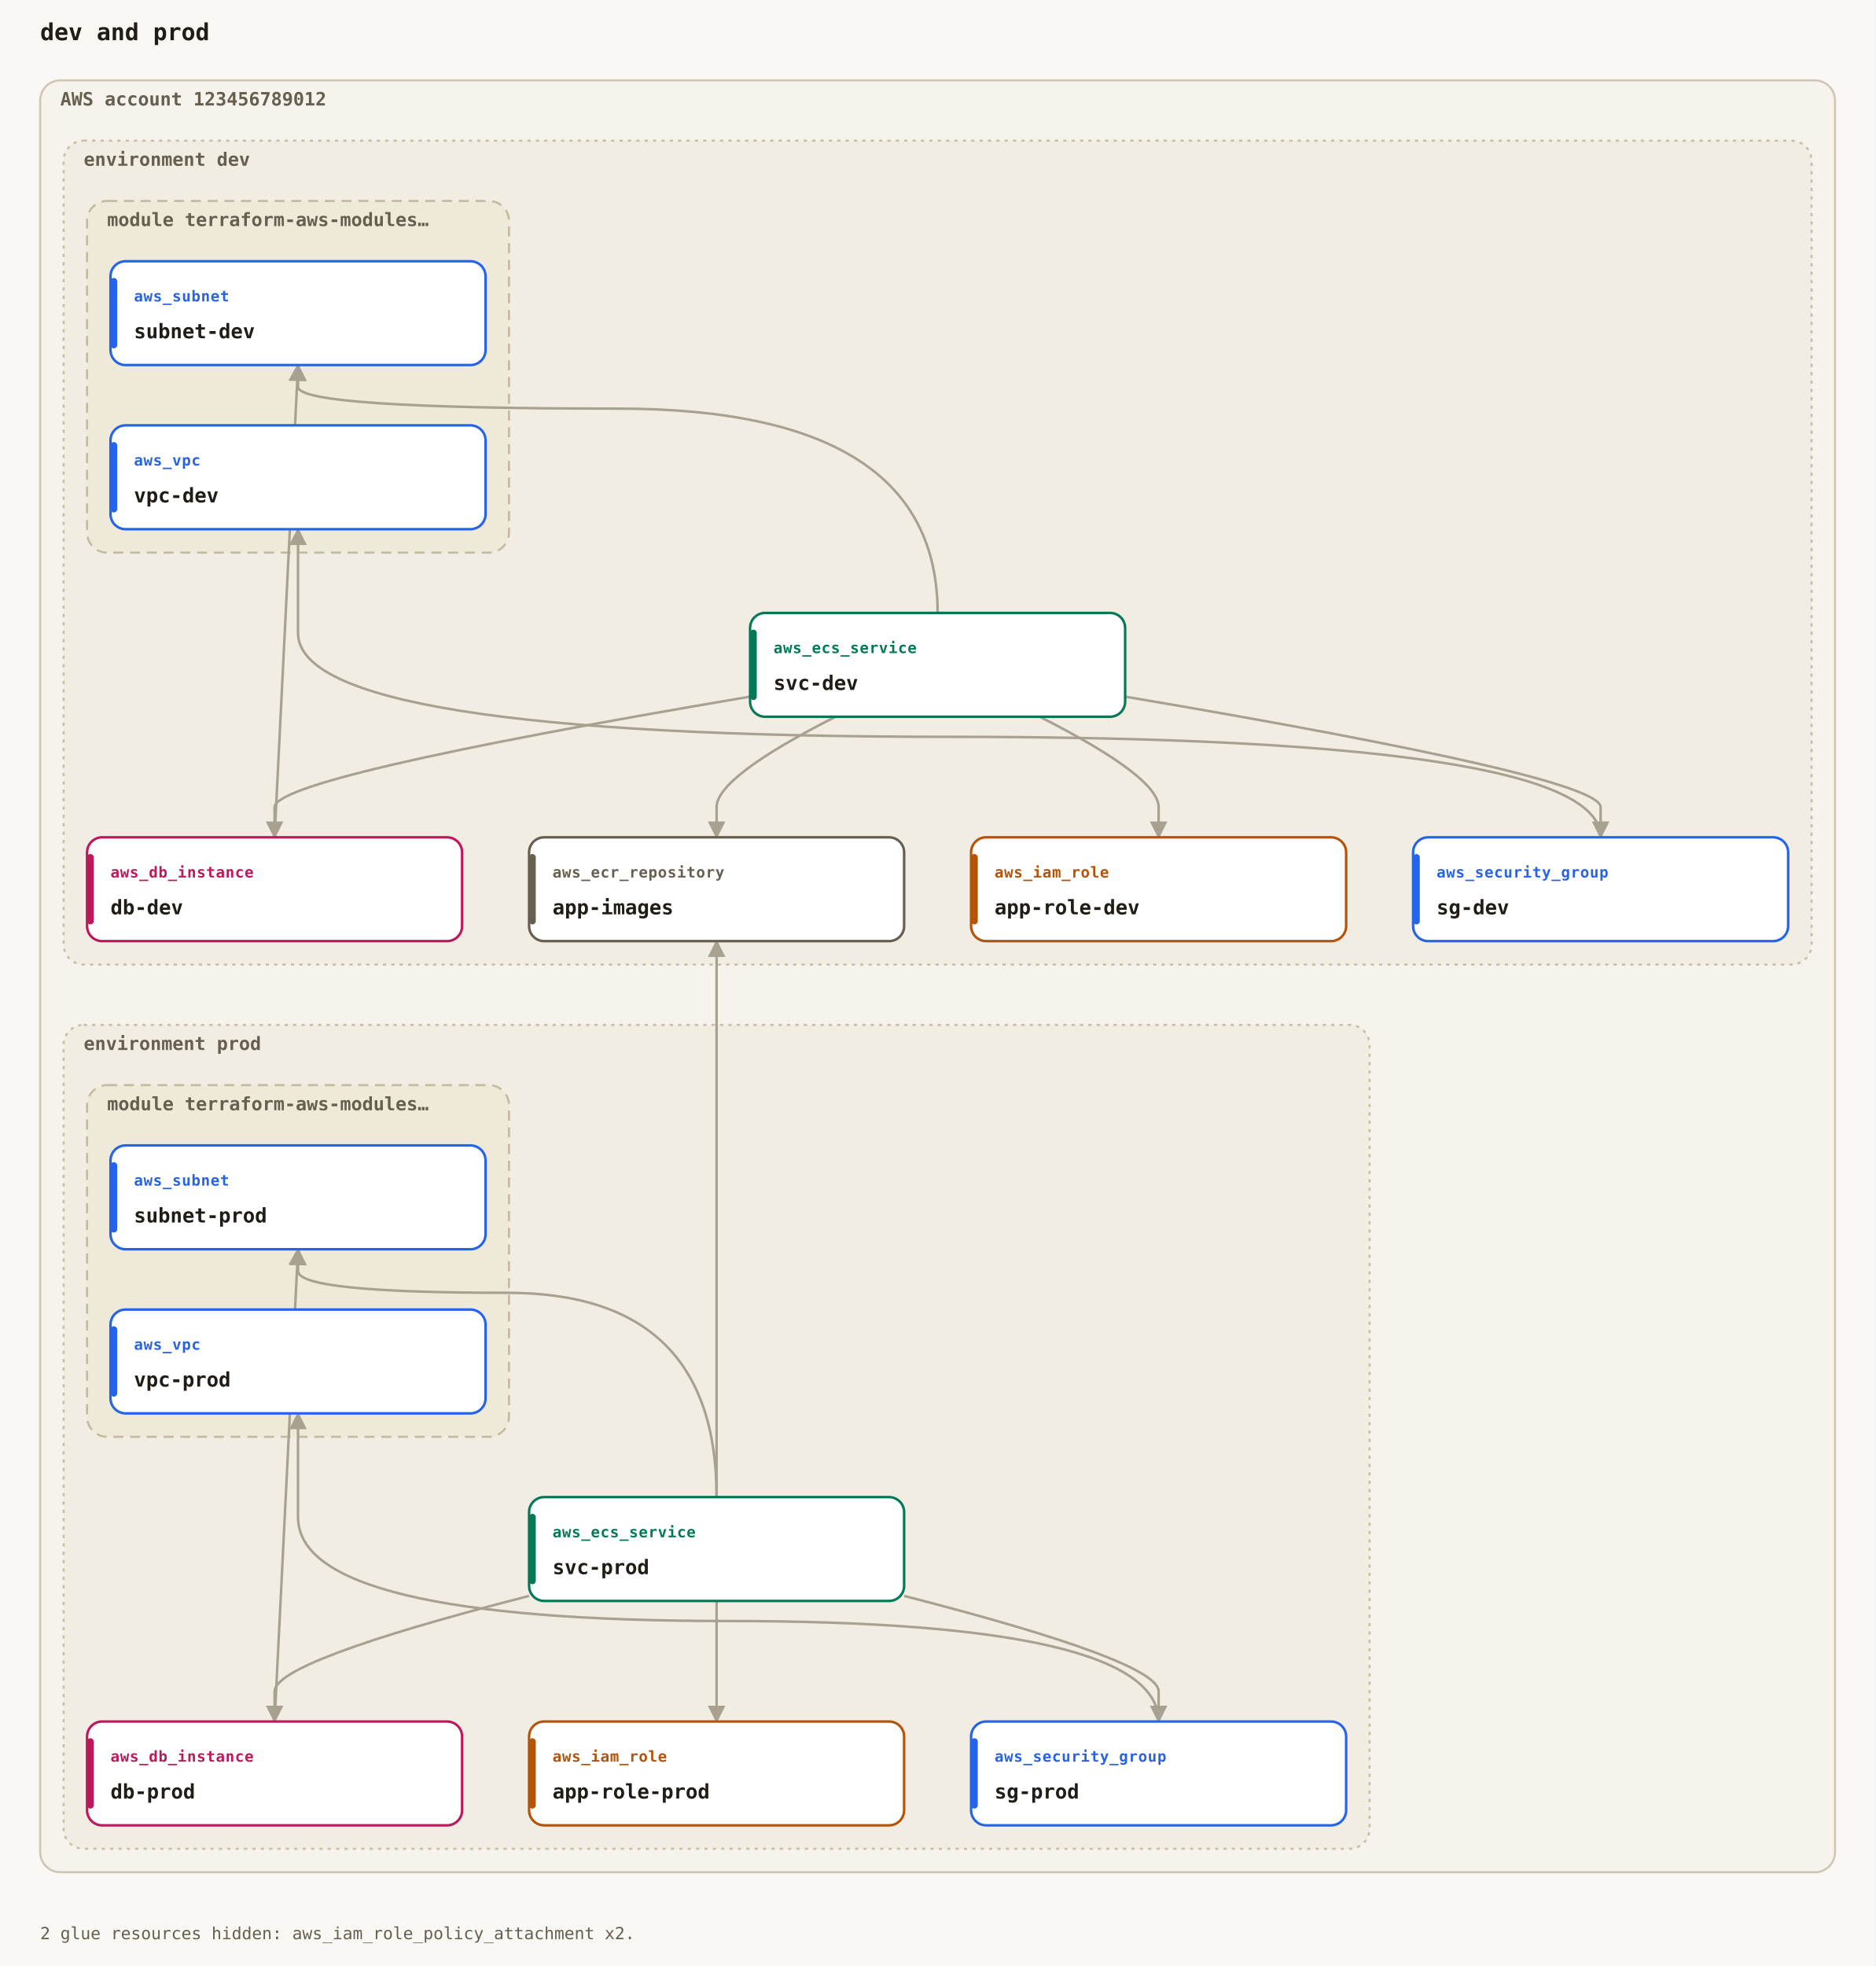
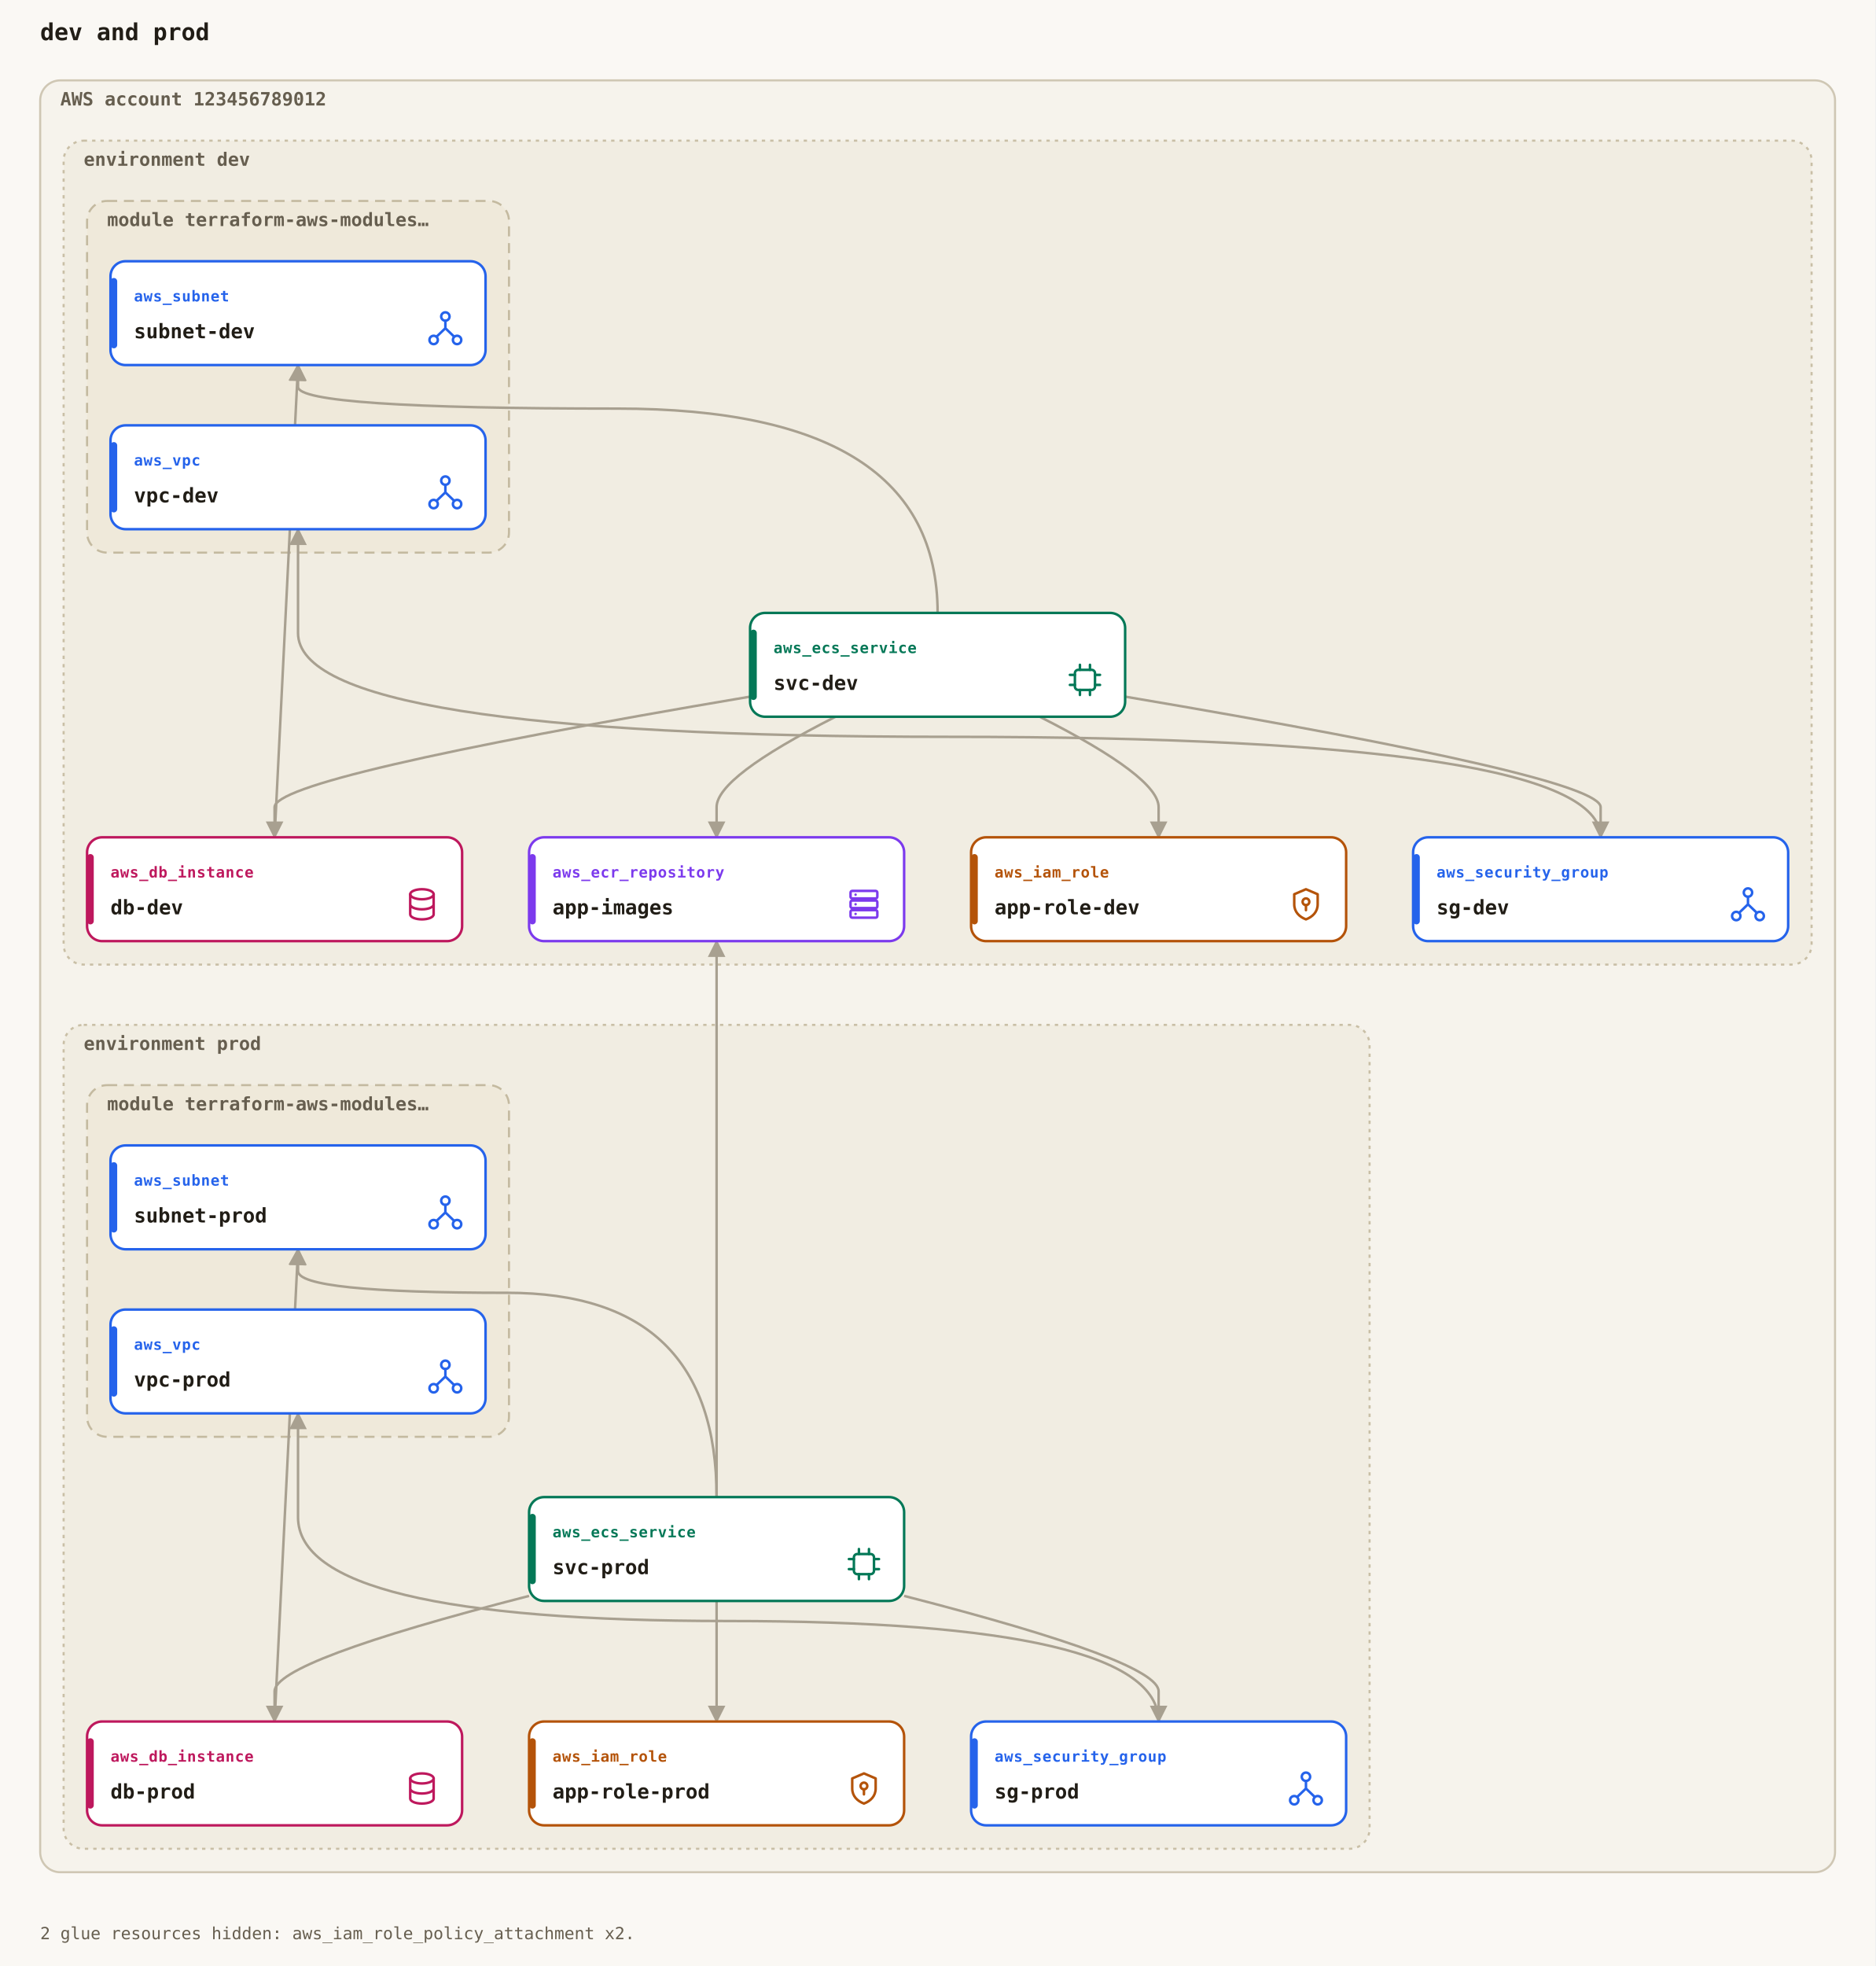
<svg xmlns="http://www.w3.org/2000/svg" width="1120" height="1174" viewBox="0 0 1120 1174" role="img" aria-labelledby="tg-title tg-desc">
  <defs>
    <marker id="tg-arrow-unchanged" viewBox="0 0 10 10" refX="9" refY="5" markerWidth="7" markerHeight="7" orient="auto-start-reverse">
      <path d="M 0 0 L 10 5 L 0 10 z" fill="#a8a090" />
    </marker>
    <marker id="tg-arrow-added" viewBox="0 0 10 10" refX="9" refY="5" markerWidth="7" markerHeight="7" orient="auto-start-reverse">
      <path d="M 0 0 L 10 5 L 0 10 z" fill="#15803d" />
    </marker>
    <marker id="tg-arrow-removed" viewBox="0 0 10 10" refX="9" refY="5" markerWidth="7" markerHeight="7" orient="auto-start-reverse">
      <path d="M 0 0 L 10 5 L 0 10 z" fill="#b91c1c" />
+     </marker>
+     <marker id="tg-arrow-changed" viewBox="0 0 10 10" refX="9" refY="5" markerWidth="7" markerHeight="7" orient="auto-start-reverse">
+       <path d="M 0 0 L 10 5 L 0 10 z" fill="#b45309" />
    </marker>
  </defs>
  <rect width="1120" height="1174" fill="#faf8f4" />
  <text x="24" y="24" font-family="'JetBrains Mono',ui-monospace,SFMono-Regular,Menlo,Consolas,monospace" font-size="14" font-weight="700" fill="#211d16">dev and prod</text>
  <g>
    <rect x="24" y="48" width="1072" height="1070" rx="12" fill="#f6f3ec" stroke="#cfc7b4" stroke-width="1.25" />
    <text x="36" y="63" font-family="'JetBrains Mono',ui-monospace,SFMono-Regular,Menlo,Consolas,monospace" font-size="11" font-weight="700" fill="#665e4f">AWS account 123456789012</text>
  </g>
  <g>
    <rect x="38" y="84" width="1044" height="492" rx="12" fill="#f1ede2" stroke="#c9bfa6" stroke-width="1.25" stroke-dasharray="2 3" />
    <text x="50" y="99" font-family="'JetBrains Mono',ui-monospace,SFMono-Regular,Menlo,Consolas,monospace" font-size="11" font-weight="700" fill="#665e4f">environment dev</text>
  </g>
  <g>
    <rect x="38" y="612" width="780" height="492" rx="12" fill="#f1ede2" stroke="#c9bfa6" stroke-width="1.25" stroke-dasharray="2 3" />
    <text x="50" y="627" font-family="'JetBrains Mono',ui-monospace,SFMono-Regular,Menlo,Consolas,monospace" font-size="11" font-weight="700" fill="#665e4f">environment prod</text>
  </g>
  <g>
    <rect x="52" y="120" width="252" height="210" rx="12" fill="#efe9da" stroke="#c4baa0" stroke-width="1.25" stroke-dasharray="6 4" />
    <text x="64" y="135" font-family="'JetBrains Mono',ui-monospace,SFMono-Regular,Menlo,Consolas,monospace" font-size="11" font-weight="700" fill="#665e4f">module terraform-aws-modules…</text>
  </g>
  <g>
    <rect x="52" y="648" width="252" height="210" rx="12" fill="#efe9da" stroke="#c4baa0" stroke-width="1.25" stroke-dasharray="6 4" />
    <text x="64" y="663" font-family="'JetBrains Mono',ui-monospace,SFMono-Regular,Menlo,Consolas,monospace" font-size="11" font-weight="700" fill="#665e4f">module terraform-aws-modules…</text>
  </g>
  <path d="M 164 500 L 178 218" fill="none" stroke="#a8a090" stroke-width="1.5" marker-end="url(#tg-arrow-unchanged)" />
  <path d="M 448 416 Q 164 464 164 482 L 164 500" fill="none" stroke="#a8a090" stroke-width="1.5" marker-end="url(#tg-arrow-unchanged)" />
  <path d="M 499 428 Q 428 464 428 482 L 428 500" fill="none" stroke="#a8a090" stroke-width="1.5" marker-end="url(#tg-arrow-unchanged)" />
  <path d="M 621 428 Q 692 464 692 482 L 692 500" fill="none" stroke="#a8a090" stroke-width="1.5" marker-end="url(#tg-arrow-unchanged)" />
  <path d="M 672 416 Q 956 464 956 482 L 956 500" fill="none" stroke="#a8a090" stroke-width="1.5" marker-end="url(#tg-arrow-unchanged)" />
  <path d="M 560 366 Q 560 244 369 244 Q 178 244 178 231 L 178 218" fill="none" stroke="#a8a090" stroke-width="1.5" marker-end="url(#tg-arrow-unchanged)" />
  <path d="M 956 500 Q 956 440 567 440 Q 178 440 178 378 L 178 316" fill="none" stroke="#a8a090" stroke-width="1.5" marker-end="url(#tg-arrow-unchanged)" />
  <path d="M 164 1028 L 178 746" fill="none" stroke="#a8a090" stroke-width="1.5" marker-end="url(#tg-arrow-unchanged)" />
  <path d="M 428 894 L 428 562" fill="none" stroke="#a8a090" stroke-width="1.5" marker-end="url(#tg-arrow-unchanged)" />
  <path d="M 316 953 Q 164 992 164 1010 L 164 1028" fill="none" stroke="#a8a090" stroke-width="1.5" marker-end="url(#tg-arrow-unchanged)" />
  <path d="M 428 956 Q 428 992 428 1010 L 428 1028" fill="none" stroke="#a8a090" stroke-width="1.5" marker-end="url(#tg-arrow-unchanged)" />
  <path d="M 540 953 Q 692 992 692 1010 L 692 1028" fill="none" stroke="#a8a090" stroke-width="1.5" marker-end="url(#tg-arrow-unchanged)" />
  <path d="M 428 894 Q 428 772 303 772 Q 178 772 178 759 L 178 746" fill="none" stroke="#a8a090" stroke-width="1.5" marker-end="url(#tg-arrow-unchanged)" />
  <path d="M 692 1028 Q 692 968 435 968 Q 178 968 178 906 L 178 844" fill="none" stroke="#a8a090" stroke-width="1.5" marker-end="url(#tg-arrow-unchanged)" />
  <g>
    <rect x="52" y="500" width="224" height="62" rx="9" fill="#ffffff" stroke="#be185d" stroke-width="1.5" />
    <rect x="52" y="510" width="4" height="42" rx="2" fill="#be185d" />
    <text x="66" y="524" font-family="'JetBrains Mono',ui-monospace,SFMono-Regular,Menlo,Consolas,monospace" font-size="9" font-weight="600" fill="#be185d" letter-spacing="0.3">aws_db_instance</text>
    <text x="66" y="546" font-family="'JetBrains Mono',ui-monospace,SFMono-Regular,Menlo,Consolas,monospace" font-size="12" font-weight="700" fill="#211d16">db-dev</text>
+     <g transform="translate(240 528)" fill="none" stroke="#be185d" stroke-width="1.5" stroke-linecap="round" stroke-linejoin="round">
+       <ellipse cx="12" cy="6" rx="7" ry="3" />
+       <path d="M5 6v12c0 1.7 3.1 3 7 3s7-1.3 7-3V6M5 12c0 1.7 3.1 3 7 3s7-1.3 7-3" />
+     </g>
  </g>
  <g>
-     <rect x="316" y="500" width="224" height="62" rx="9" fill="#ffffff" stroke="#665e4f" stroke-width="1.5" />
-     <rect x="316" y="510" width="4" height="42" rx="2" fill="#665e4f" />
-     <text x="330" y="524" font-family="'JetBrains Mono',ui-monospace,SFMono-Regular,Menlo,Consolas,monospace" font-size="9" font-weight="600" fill="#665e4f" letter-spacing="0.3">aws_ecr_repository</text>
+     <rect x="316" y="500" width="224" height="62" rx="9" fill="#ffffff" stroke="#7c3aed" stroke-width="1.5" />
+     <rect x="316" y="510" width="4" height="42" rx="2" fill="#7c3aed" />
+     <text x="330" y="524" font-family="'JetBrains Mono',ui-monospace,SFMono-Regular,Menlo,Consolas,monospace" font-size="9" font-weight="600" fill="#7c3aed" letter-spacing="0.3">aws_ecr_repository</text>
    <text x="330" y="546" font-family="'JetBrains Mono',ui-monospace,SFMono-Regular,Menlo,Consolas,monospace" font-size="12" font-weight="700" fill="#211d16">app-images</text>
+     <g transform="translate(504 528)" fill="none" stroke="#7c3aed" stroke-width="1.5" stroke-linecap="round" stroke-linejoin="round">
+       <rect x="4" y="4" width="16" height="4.5" rx="1" />
+       <rect x="4" y="9.75" width="16" height="4.5" rx="1" />
+       <rect x="4" y="15.5" width="16" height="4.5" rx="1" />
+       <path d="M7 6.25h.01M7 12h.01M7 17.75h.01" />
+     </g>
  </g>
  <g>
    <rect x="448" y="366" width="224" height="62" rx="9" fill="#ffffff" stroke="#047857" stroke-width="1.5" />
    <rect x="448" y="376" width="4" height="42" rx="2" fill="#047857" />
    <text x="462" y="390" font-family="'JetBrains Mono',ui-monospace,SFMono-Regular,Menlo,Consolas,monospace" font-size="9" font-weight="600" fill="#047857" letter-spacing="0.3">aws_ecs_service</text>
    <text x="462" y="412" font-family="'JetBrains Mono',ui-monospace,SFMono-Regular,Menlo,Consolas,monospace" font-size="12" font-weight="700" fill="#211d16">svc-dev</text>
+     <g transform="translate(636 394)" fill="none" stroke="#047857" stroke-width="1.5" stroke-linecap="round" stroke-linejoin="round">
+       <rect x="6" y="6" width="12" height="12" rx="2" />
+       <path d="M9 3v3M15 3v3M9 18v3M15 18v3M3 9h3M3 15h3M18 9h3M18 15h3" />
+     </g>
  </g>
  <g>
    <rect x="580" y="500" width="224" height="62" rx="9" fill="#ffffff" stroke="#b45309" stroke-width="1.5" />
    <rect x="580" y="510" width="4" height="42" rx="2" fill="#b45309" />
    <text x="594" y="524" font-family="'JetBrains Mono',ui-monospace,SFMono-Regular,Menlo,Consolas,monospace" font-size="9" font-weight="600" fill="#b45309" letter-spacing="0.3">aws_iam_role</text>
    <text x="594" y="546" font-family="'JetBrains Mono',ui-monospace,SFMono-Regular,Menlo,Consolas,monospace" font-size="12" font-weight="700" fill="#211d16">app-role-dev</text>
+     <g transform="translate(768 528)" fill="none" stroke="#b45309" stroke-width="1.5" stroke-linecap="round" stroke-linejoin="round">
+       <path d="M12 3l7 3v6c0 4.5-3 7.5-7 9-4-1.5-7-4.5-7-9V6z" />
+       <circle cx="12" cy="10.5" r="2" />
+       <path d="M12 12.5v3" />
+     </g>
  </g>
  <g>
    <rect x="844" y="500" width="224" height="62" rx="9" fill="#ffffff" stroke="#2563eb" stroke-width="1.5" />
    <rect x="844" y="510" width="4" height="42" rx="2" fill="#2563eb" />
    <text x="858" y="524" font-family="'JetBrains Mono',ui-monospace,SFMono-Regular,Menlo,Consolas,monospace" font-size="9" font-weight="600" fill="#2563eb" letter-spacing="0.3">aws_security_group</text>
    <text x="858" y="546" font-family="'JetBrains Mono',ui-monospace,SFMono-Regular,Menlo,Consolas,monospace" font-size="12" font-weight="700" fill="#211d16">sg-dev</text>
+     <g transform="translate(1032 528)" fill="none" stroke="#2563eb" stroke-width="1.5" stroke-linecap="round" stroke-linejoin="round">
+       <circle cx="12" cy="5" r="2.5" />
+       <circle cx="5" cy="19" r="2.5" />
+       <circle cx="19" cy="19" r="2.5" />
+       <path d="M12 7.5v4.5M12 12l-5.2 5M12 12l5.2 5" />
+     </g>
  </g>
  <g>
    <rect x="66" y="156" width="224" height="62" rx="9" fill="#ffffff" stroke="#2563eb" stroke-width="1.5" />
    <rect x="66" y="166" width="4" height="42" rx="2" fill="#2563eb" />
    <text x="80" y="180" font-family="'JetBrains Mono',ui-monospace,SFMono-Regular,Menlo,Consolas,monospace" font-size="9" font-weight="600" fill="#2563eb" letter-spacing="0.3">aws_subnet</text>
    <text x="80" y="202" font-family="'JetBrains Mono',ui-monospace,SFMono-Regular,Menlo,Consolas,monospace" font-size="12" font-weight="700" fill="#211d16">subnet-dev</text>
+     <g transform="translate(254 184)" fill="none" stroke="#2563eb" stroke-width="1.5" stroke-linecap="round" stroke-linejoin="round">
+       <circle cx="12" cy="5" r="2.5" />
+       <circle cx="5" cy="19" r="2.5" />
+       <circle cx="19" cy="19" r="2.5" />
+       <path d="M12 7.5v4.5M12 12l-5.2 5M12 12l5.2 5" />
+     </g>
  </g>
  <g>
    <rect x="66" y="254" width="224" height="62" rx="9" fill="#ffffff" stroke="#2563eb" stroke-width="1.5" />
    <rect x="66" y="264" width="4" height="42" rx="2" fill="#2563eb" />
    <text x="80" y="278" font-family="'JetBrains Mono',ui-monospace,SFMono-Regular,Menlo,Consolas,monospace" font-size="9" font-weight="600" fill="#2563eb" letter-spacing="0.3">aws_vpc</text>
    <text x="80" y="300" font-family="'JetBrains Mono',ui-monospace,SFMono-Regular,Menlo,Consolas,monospace" font-size="12" font-weight="700" fill="#211d16">vpc-dev</text>
+     <g transform="translate(254 282)" fill="none" stroke="#2563eb" stroke-width="1.5" stroke-linecap="round" stroke-linejoin="round">
+       <circle cx="12" cy="5" r="2.5" />
+       <circle cx="5" cy="19" r="2.5" />
+       <circle cx="19" cy="19" r="2.5" />
+       <path d="M12 7.5v4.5M12 12l-5.2 5M12 12l5.2 5" />
+     </g>
  </g>
  <g>
    <rect x="52" y="1028" width="224" height="62" rx="9" fill="#ffffff" stroke="#be185d" stroke-width="1.5" />
    <rect x="52" y="1038" width="4" height="42" rx="2" fill="#be185d" />
    <text x="66" y="1052" font-family="'JetBrains Mono',ui-monospace,SFMono-Regular,Menlo,Consolas,monospace" font-size="9" font-weight="600" fill="#be185d" letter-spacing="0.3">aws_db_instance</text>
    <text x="66" y="1074" font-family="'JetBrains Mono',ui-monospace,SFMono-Regular,Menlo,Consolas,monospace" font-size="12" font-weight="700" fill="#211d16">db-prod</text>
+     <g transform="translate(240 1056)" fill="none" stroke="#be185d" stroke-width="1.5" stroke-linecap="round" stroke-linejoin="round">
+       <ellipse cx="12" cy="6" rx="7" ry="3" />
+       <path d="M5 6v12c0 1.7 3.1 3 7 3s7-1.3 7-3V6M5 12c0 1.7 3.1 3 7 3s7-1.3 7-3" />
+     </g>
  </g>
  <g>
    <rect x="316" y="894" width="224" height="62" rx="9" fill="#ffffff" stroke="#047857" stroke-width="1.5" />
    <rect x="316" y="904" width="4" height="42" rx="2" fill="#047857" />
    <text x="330" y="918" font-family="'JetBrains Mono',ui-monospace,SFMono-Regular,Menlo,Consolas,monospace" font-size="9" font-weight="600" fill="#047857" letter-spacing="0.3">aws_ecs_service</text>
    <text x="330" y="940" font-family="'JetBrains Mono',ui-monospace,SFMono-Regular,Menlo,Consolas,monospace" font-size="12" font-weight="700" fill="#211d16">svc-prod</text>
+     <g transform="translate(504 922)" fill="none" stroke="#047857" stroke-width="1.5" stroke-linecap="round" stroke-linejoin="round">
+       <rect x="6" y="6" width="12" height="12" rx="2" />
+       <path d="M9 3v3M15 3v3M9 18v3M15 18v3M3 9h3M3 15h3M18 9h3M18 15h3" />
+     </g>
  </g>
  <g>
    <rect x="316" y="1028" width="224" height="62" rx="9" fill="#ffffff" stroke="#b45309" stroke-width="1.5" />
    <rect x="316" y="1038" width="4" height="42" rx="2" fill="#b45309" />
    <text x="330" y="1052" font-family="'JetBrains Mono',ui-monospace,SFMono-Regular,Menlo,Consolas,monospace" font-size="9" font-weight="600" fill="#b45309" letter-spacing="0.3">aws_iam_role</text>
    <text x="330" y="1074" font-family="'JetBrains Mono',ui-monospace,SFMono-Regular,Menlo,Consolas,monospace" font-size="12" font-weight="700" fill="#211d16">app-role-prod</text>
+     <g transform="translate(504 1056)" fill="none" stroke="#b45309" stroke-width="1.5" stroke-linecap="round" stroke-linejoin="round">
+       <path d="M12 3l7 3v6c0 4.5-3 7.5-7 9-4-1.5-7-4.5-7-9V6z" />
+       <circle cx="12" cy="10.5" r="2" />
+       <path d="M12 12.5v3" />
+     </g>
  </g>
  <g>
    <rect x="580" y="1028" width="224" height="62" rx="9" fill="#ffffff" stroke="#2563eb" stroke-width="1.5" />
    <rect x="580" y="1038" width="4" height="42" rx="2" fill="#2563eb" />
    <text x="594" y="1052" font-family="'JetBrains Mono',ui-monospace,SFMono-Regular,Menlo,Consolas,monospace" font-size="9" font-weight="600" fill="#2563eb" letter-spacing="0.3">aws_security_group</text>
    <text x="594" y="1074" font-family="'JetBrains Mono',ui-monospace,SFMono-Regular,Menlo,Consolas,monospace" font-size="12" font-weight="700" fill="#211d16">sg-prod</text>
+     <g transform="translate(768 1056)" fill="none" stroke="#2563eb" stroke-width="1.5" stroke-linecap="round" stroke-linejoin="round">
+       <circle cx="12" cy="5" r="2.5" />
+       <circle cx="5" cy="19" r="2.5" />
+       <circle cx="19" cy="19" r="2.5" />
+       <path d="M12 7.5v4.5M12 12l-5.2 5M12 12l5.2 5" />
+     </g>
  </g>
  <g>
    <rect x="66" y="684" width="224" height="62" rx="9" fill="#ffffff" stroke="#2563eb" stroke-width="1.5" />
    <rect x="66" y="694" width="4" height="42" rx="2" fill="#2563eb" />
    <text x="80" y="708" font-family="'JetBrains Mono',ui-monospace,SFMono-Regular,Menlo,Consolas,monospace" font-size="9" font-weight="600" fill="#2563eb" letter-spacing="0.3">aws_subnet</text>
    <text x="80" y="730" font-family="'JetBrains Mono',ui-monospace,SFMono-Regular,Menlo,Consolas,monospace" font-size="12" font-weight="700" fill="#211d16">subnet-prod</text>
+     <g transform="translate(254 712)" fill="none" stroke="#2563eb" stroke-width="1.5" stroke-linecap="round" stroke-linejoin="round">
+       <circle cx="12" cy="5" r="2.5" />
+       <circle cx="5" cy="19" r="2.5" />
+       <circle cx="19" cy="19" r="2.5" />
+       <path d="M12 7.5v4.5M12 12l-5.2 5M12 12l5.2 5" />
+     </g>
  </g>
  <g>
    <rect x="66" y="782" width="224" height="62" rx="9" fill="#ffffff" stroke="#2563eb" stroke-width="1.5" />
    <rect x="66" y="792" width="4" height="42" rx="2" fill="#2563eb" />
    <text x="80" y="806" font-family="'JetBrains Mono',ui-monospace,SFMono-Regular,Menlo,Consolas,monospace" font-size="9" font-weight="600" fill="#2563eb" letter-spacing="0.3">aws_vpc</text>
    <text x="80" y="828" font-family="'JetBrains Mono',ui-monospace,SFMono-Regular,Menlo,Consolas,monospace" font-size="12" font-weight="700" fill="#211d16">vpc-prod</text>
+     <g transform="translate(254 810)" fill="none" stroke="#2563eb" stroke-width="1.5" stroke-linecap="round" stroke-linejoin="round">
+       <circle cx="12" cy="5" r="2.5" />
+       <circle cx="5" cy="19" r="2.5" />
+       <circle cx="19" cy="19" r="2.5" />
+       <path d="M12 7.5v4.5M12 12l-5.2 5M12 12l5.2 5" />
+     </g>
  </g>
  <text x="24" y="1158" font-family="'JetBrains Mono',ui-monospace,SFMono-Regular,Menlo,Consolas,monospace" font-size="10" fill="#665e4f">2 glue resources hidden: aws_iam_role_policy_attachment x2.</text>
</svg>
